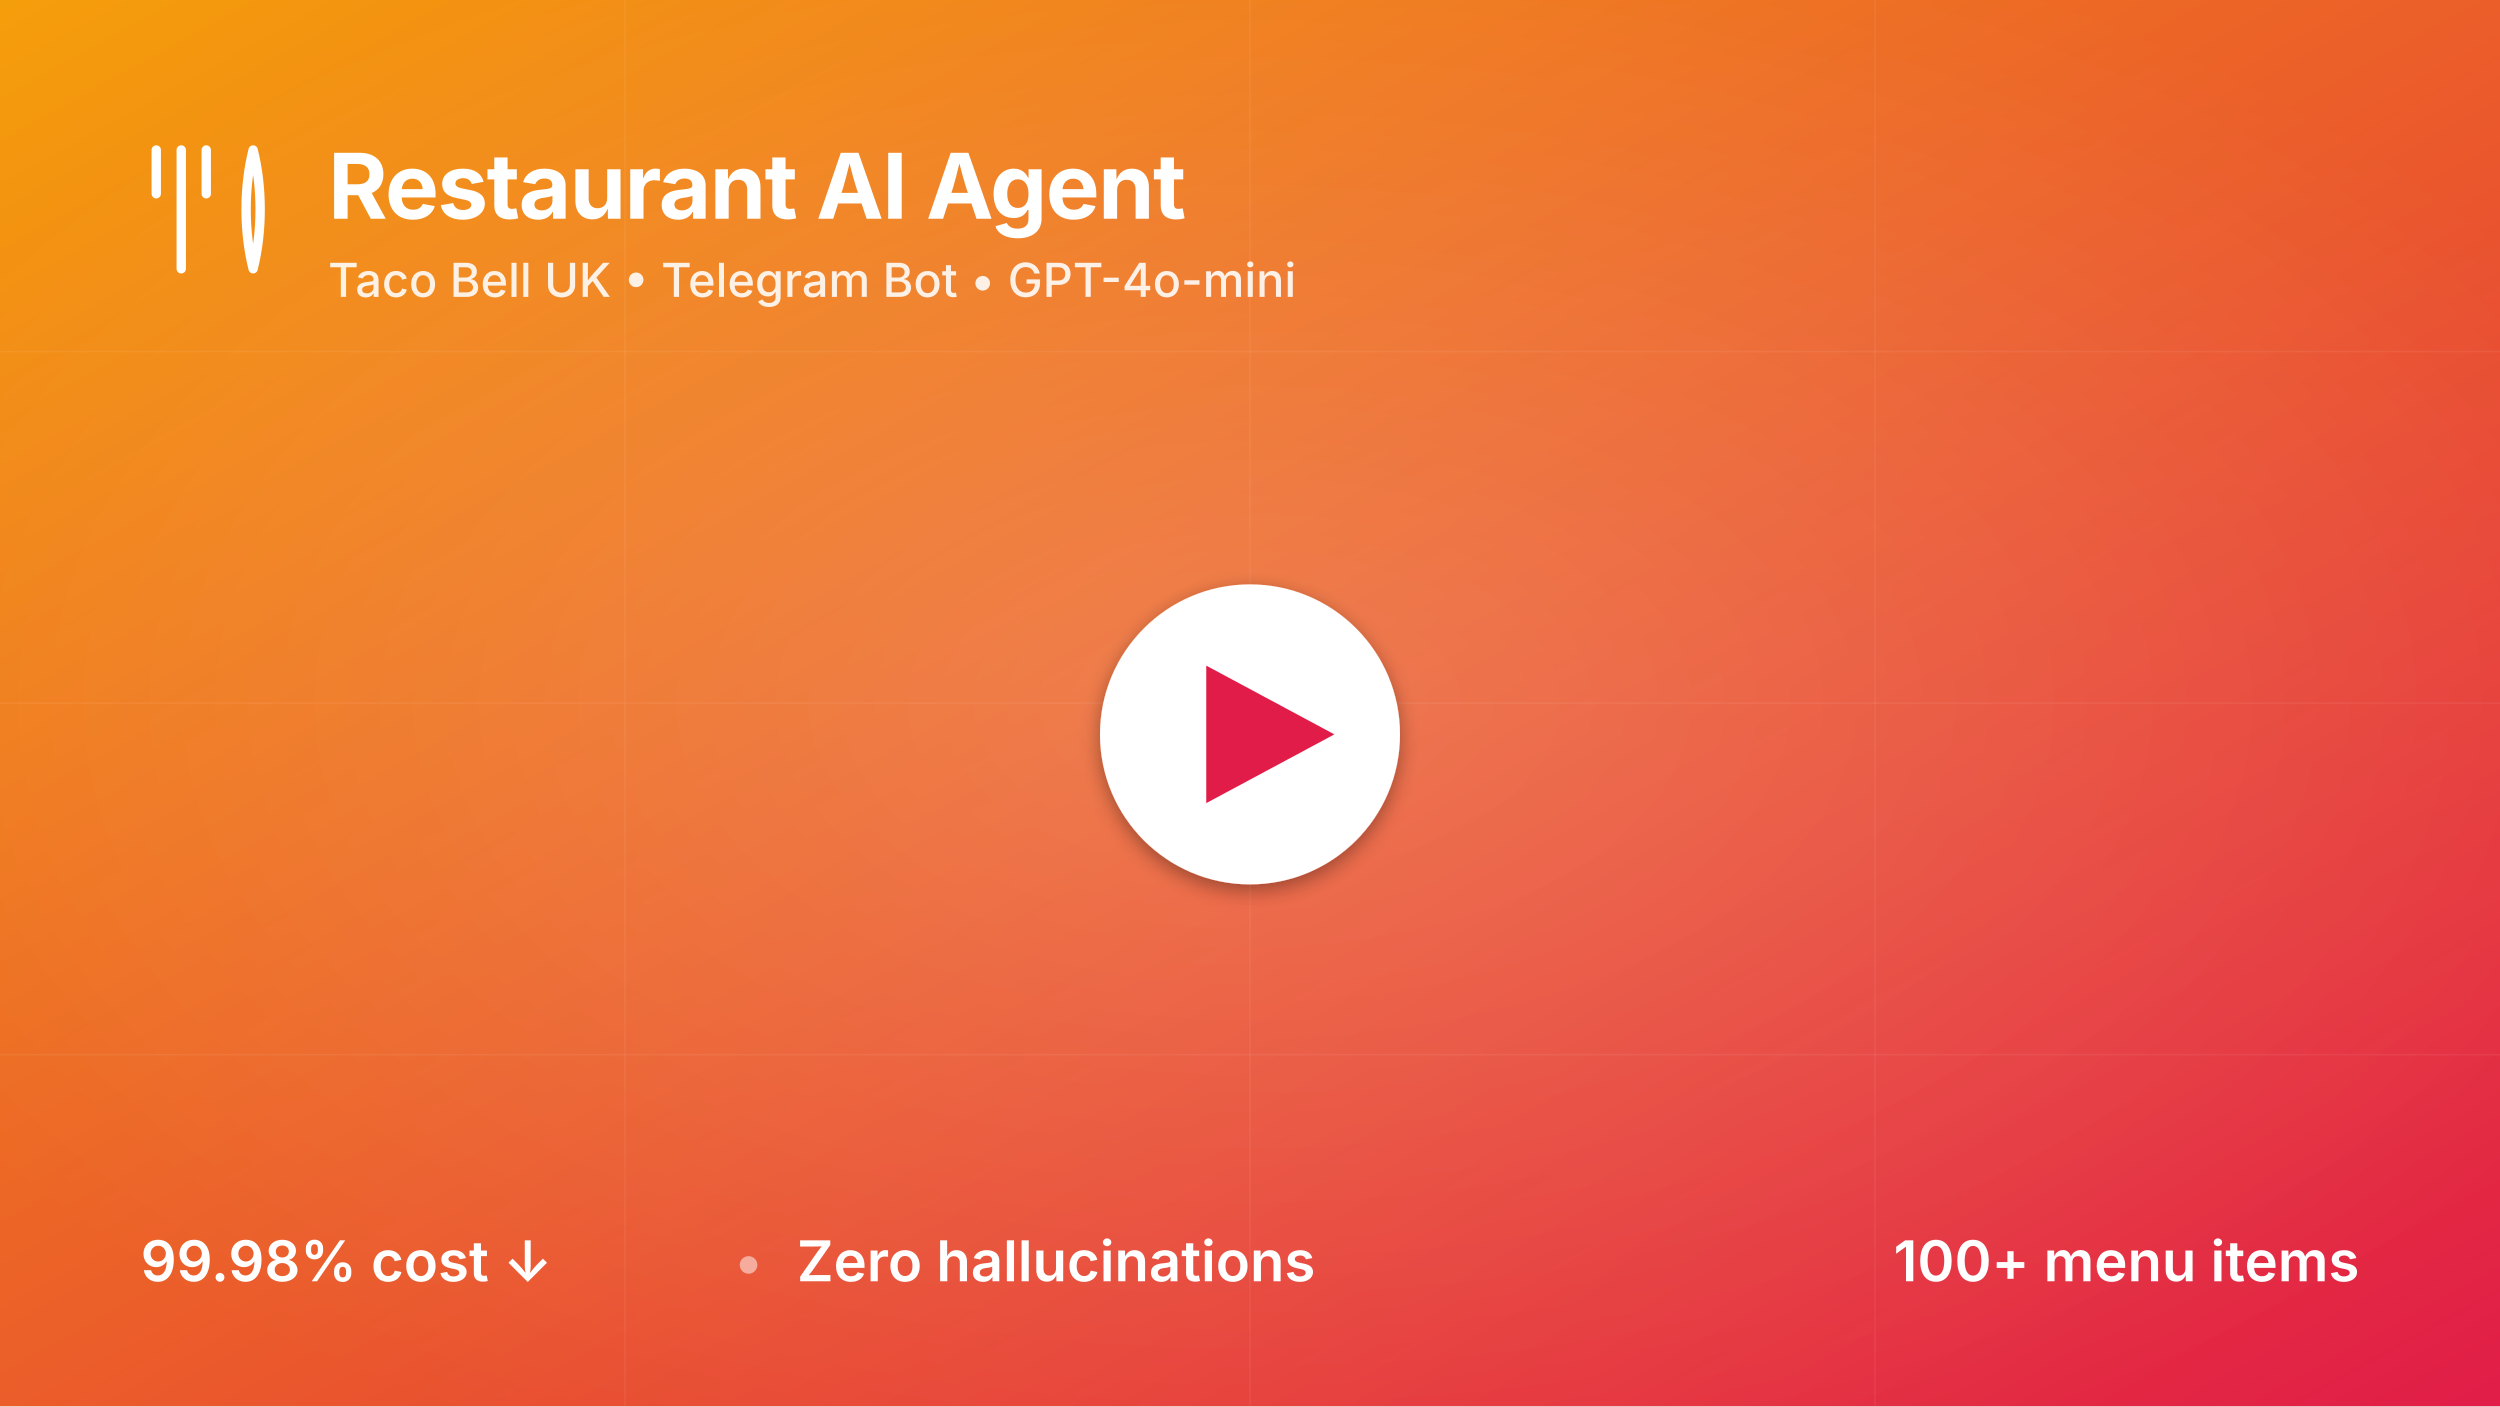
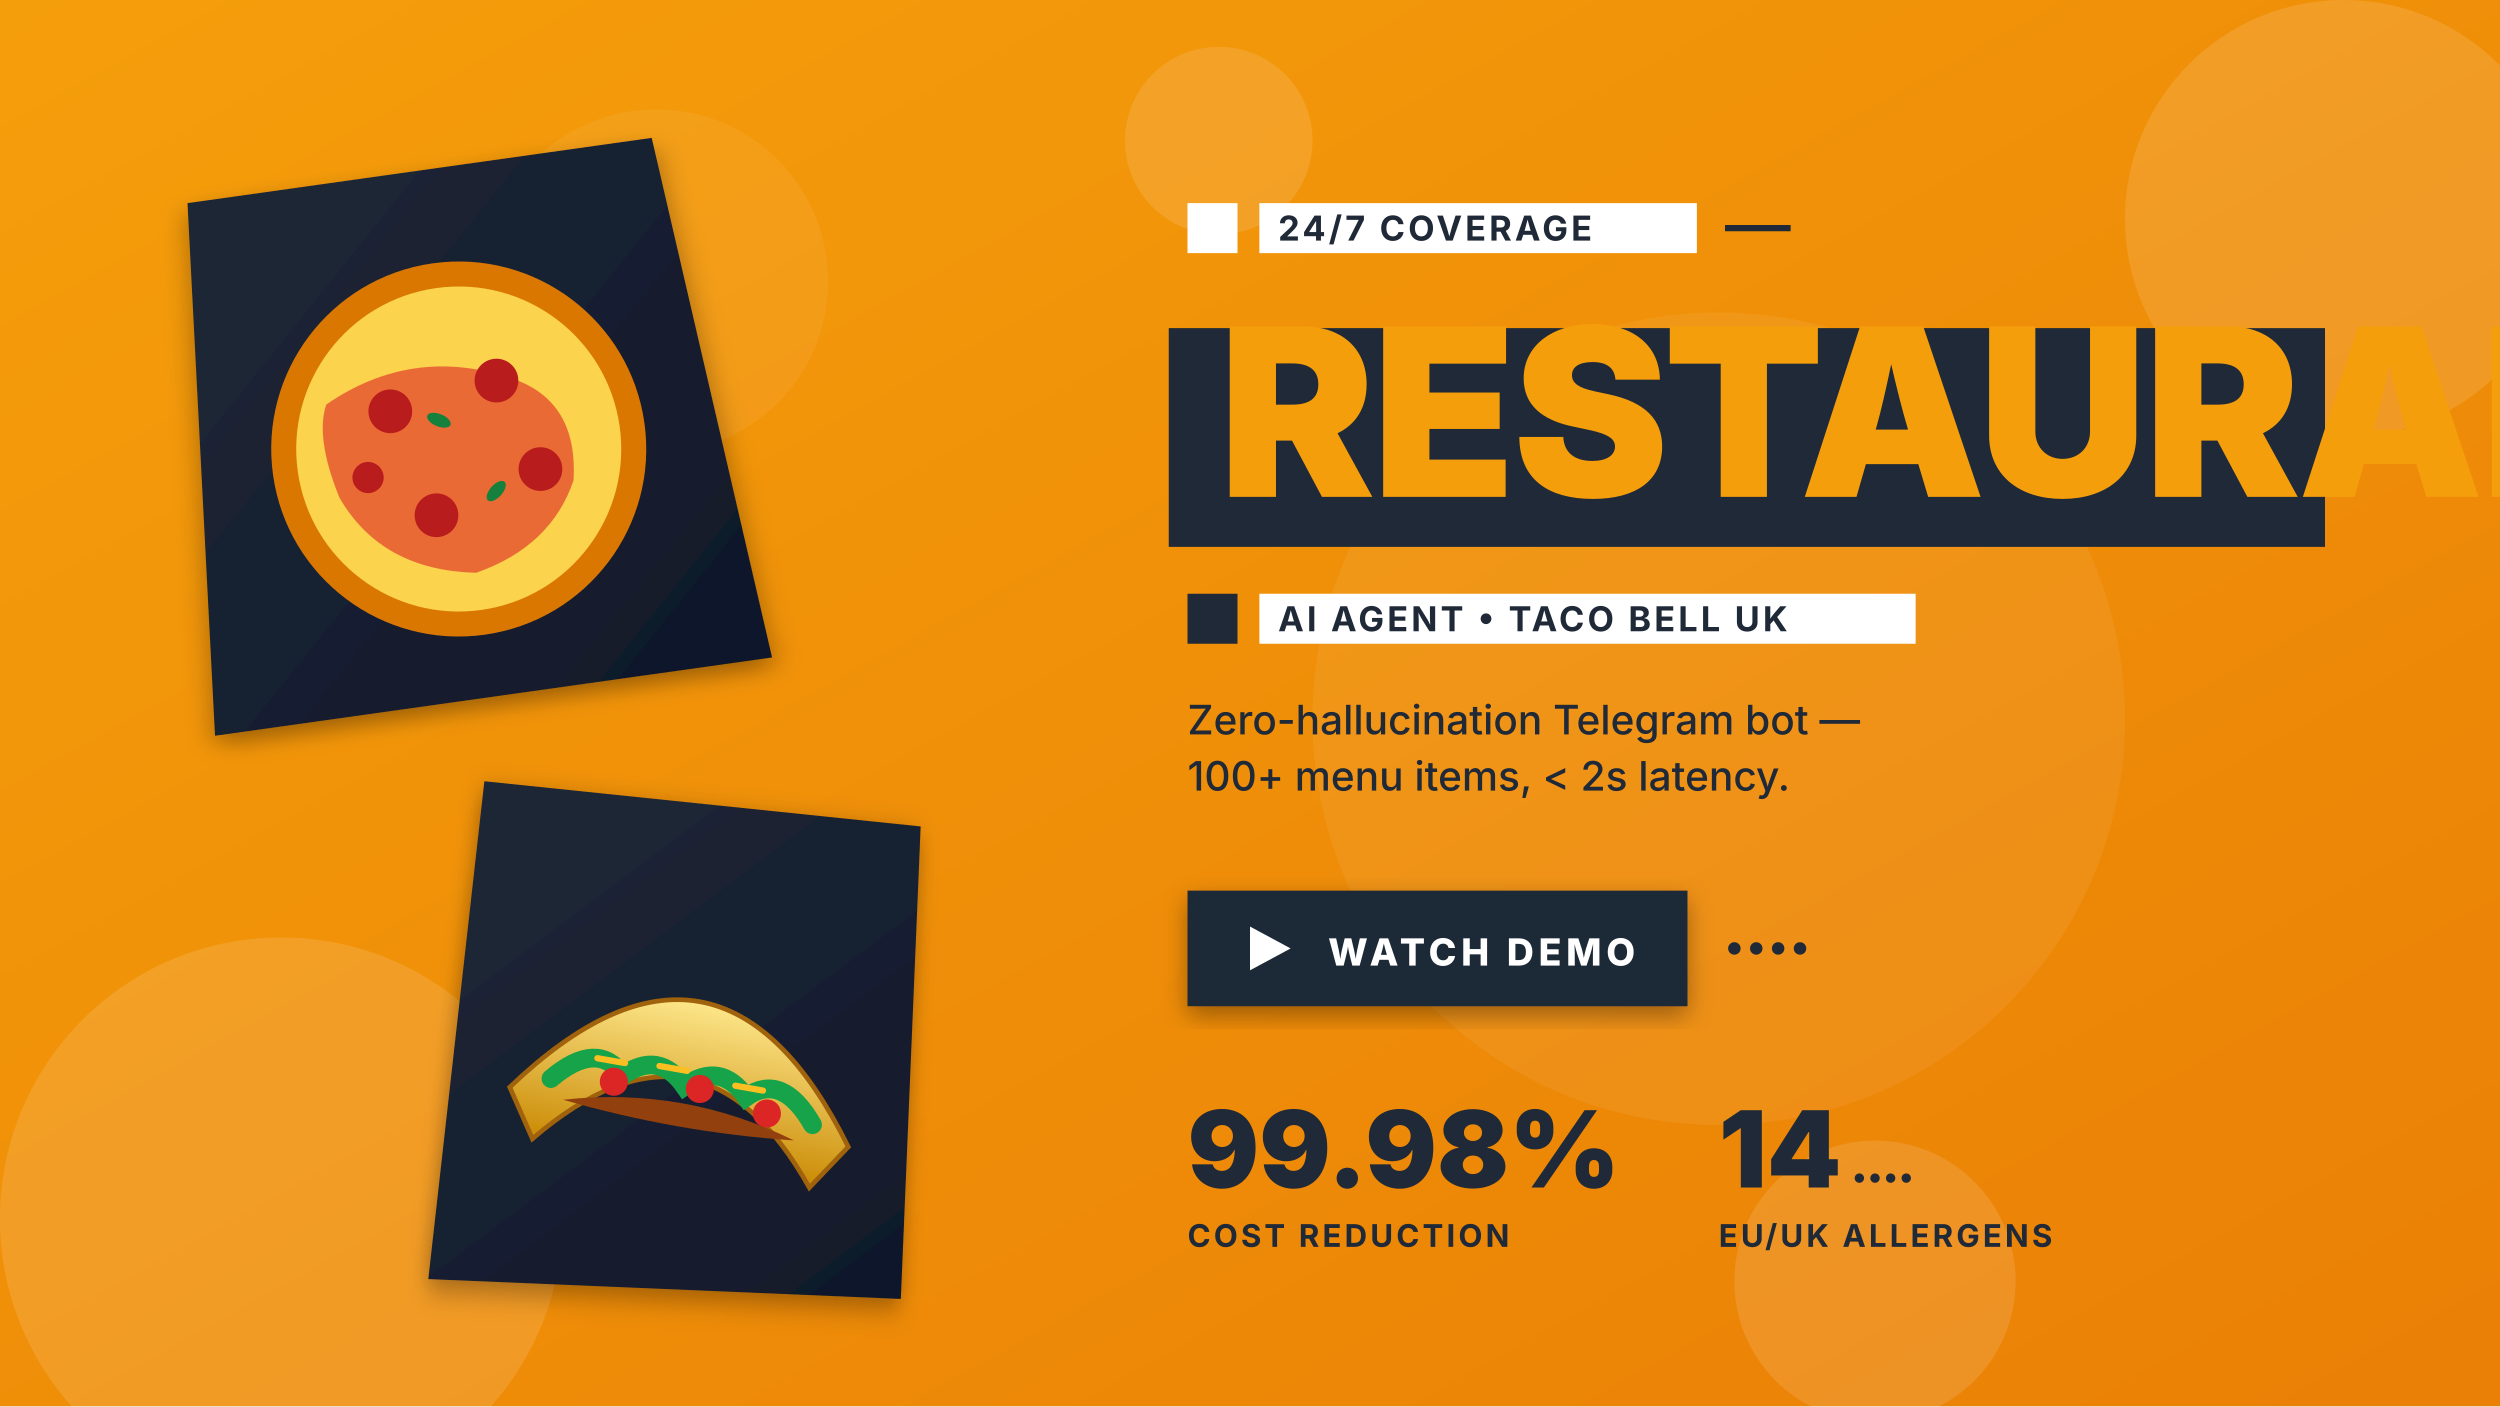
<svg xmlns="http://www.w3.org/2000/svg" viewBox="0 0 1600 900" role="img" aria-label="Restaurant AI Agent Taco Bell UK demo thumbnail">
  <defs>
    <linearGradient id="rstBg" x1="0" y1="0" x2="1" y2="1">
      <stop offset="0" stop-color="#F59E0B" />
-       <stop offset="1" stop-color="#E11D48" />
+       <stop offset="1" stop-color="#EA8006" />
    </linearGradient>
-     <radialGradient id="rstGlow" cx="0.5" cy="0.5" r="0.6">
-       <stop offset="0" stop-color="#ffffff" stop-opacity="0.18" />
-       <stop offset="1" stop-color="#ffffff" stop-opacity="0" />
-     </radialGradient>
+     <linearGradient id="tacoShell" x1="0" y1="0" x2="0" y2="1">
+       <stop offset="0" stop-color="#FDE68A" />
+       <stop offset="1" stop-color="#CA8A04" />
+     </linearGradient>
+     <linearGradient id="darkTile" x1="0" y1="0" x2="1" y2="1">
+       <stop offset="0" stop-color="#1F2937" />
+       <stop offset="1" stop-color="#0F172A" />
+     </linearGradient>
    <filter id="rstShadow" x="-20%" y="-20%" width="140%" height="140%">
-       <feGaussianBlur in="SourceAlpha" stdDeviation="6" />
-       <feOffset dx="0" dy="4" result="offsetblur" />
+       <feGaussianBlur in="SourceAlpha" stdDeviation="8" />
+       <feOffset dx="0" dy="6" result="o" />
      <feComponentTransfer>
        <feFuncA type="linear" slope="0.35" />
      </feComponentTransfer>
      <feMerge>
        <feMergeNode />
        <feMergeNode in="SourceGraphic" />
      </feMerge>
    </filter>
  </defs>
  <rect width="1600" height="900" fill="url(#rstBg)" />
-   <rect width="1600" height="900" fill="url(#rstGlow)" />
-   <g stroke="#ffffff" stroke-opacity="0.06" stroke-width="1">
-     <path d="M0 225 H1600 M0 450 H1600 M0 675 H1600" />
-     <path d="M400 0 V900 M800 0 V900 M1200 0 V900" />
+   <g fill="#ffffff" opacity="0.12">
+     <circle cx="180" cy="780" r="180" />
+     <circle cx="1500" cy="140" r="140" />
+     <circle cx="1200" cy="820" r="90" />
+     <circle cx="780" cy="90" r="60" />
  </g>
-   <g transform="translate(90 90)" fill="#ffffff">
-     <path d="M10 6 V34 M26 6 V34 M42 6 V34 M26 34 V82" stroke="#ffffff" stroke-width="6" stroke-linecap="round" fill="none" />
-     <path d="M72 6 C78 30 78 58 72 82 M72 6 C66 30 66 58 72 82" stroke="#ffffff" stroke-width="6" stroke-linecap="round" fill="none" />
+   <g fill="#ffffff" opacity="0.06">
+     <circle cx="1100" cy="460" r="260" />
+     <circle cx="420" cy="180" r="110" />
  </g>
-   <g font-family="Inter, Segoe UI, system-ui, sans-serif" fill="#ffffff">
-     <text x="210" y="140" font-size="58" font-weight="700" letter-spacing="-1">Restaurant AI Agent</text>
-     <text x="210" y="190" font-size="30" font-weight="500" fill-opacity="0.88">Taco Bell UK • Telegram Bot • GPT-4o-mini</text>
+   <g transform="translate(120 130) rotate(-8)" filter="url(#rstShadow)">
+     <path d="M0 0 L300 0 L330 340 L-30 340 Z" fill="url(#darkTile)" />
+     <g transform="translate(150 180)">
+       <circle r="120" fill="#D97706" />
+       <circle r="104" fill="#FCD34D" />
+       <path d="M-80 -40 Q -20 -70 40 -40 Q 80 -20 70 30 Q 50 70 0 80 Q -60 70 -80 20 Q -90 -20 -80 -40 Z" fill="#DC2626" opacity="0.6" />
+       <circle cx="-40" cy="-30" r="14" fill="#B91C1C" />
+       <circle cx="30" cy="-40" r="14" fill="#B91C1C" />
+       <circle cx="50" cy="20" r="14" fill="#B91C1C" />
+       <circle cx="-20" cy="40" r="14" fill="#B91C1C" />
+       <circle cx="-60" cy="10" r="10" fill="#B91C1C" />
+       <ellipse cx="-10" cy="-20" rx="8" ry="4" fill="#15803D" transform="rotate(30 -10 -20)" />
+       <ellipse cx="20" cy="30" rx="8" ry="4" fill="#15803D" transform="rotate(-40 20 30)" />
+     </g>
  </g>
-   <g transform="translate(800 470)" filter="url(#rstShadow)">
-     <circle r="96" fill="#ffffff" />
-     <path d="M-28 -44 L54 0 L-28 44 Z" fill="#E11D48" />
+   <g transform="translate(310 500) rotate(10)" filter="url(#rstShadow)">
+     <path d="M0 0 L280 -20 L320 280 L20 320 Z" fill="url(#darkTile)" />
+     <g transform="translate(160 150)">
+       <path d="M-110 40 Q 0 -110 110 40 L 90 70 Q 0 -40 -90 70 Z" fill="url(#tacoShell)" stroke="#A16207" stroke-width="3" />
+       <path d="M-85 30 Q -60 0 -40 20 Q -20 0 0 20 Q 20 0 40 20 Q 60 0 85 30" fill="none" stroke="#16A34A" stroke-width="12" stroke-linecap="round" />
+       <circle cx="-45" cy="25" r="9" fill="#DC2626" />
+       <circle cx="10" cy="20" r="9" fill="#DC2626" />
+       <circle cx="55" cy="28" r="9" fill="#DC2626" />
+       <rect x="-60" y="10" width="22" height="4" rx="2" fill="#FBBF24" />
+       <rect x="-20" y="8" width="22" height="4" rx="2" fill="#FBBF24" />
+       <rect x="30" y="12" width="22" height="4" rx="2" fill="#FBBF24" />
+       <path d="M-75 42 Q 0 20 75 42 Q 0 50 -75 42 Z" fill="#92400E" />
+     </g>
  </g>
-   <g font-family="Inter, Segoe UI, system-ui, sans-serif" fill="#ffffff">
-     <text x="90" y="820" font-size="36" font-weight="600">99.98% cost ↓</text>
-     <text x="470" y="820" font-size="36" font-weight="600" fill-opacity="0.5">•</text>
-     <text x="510" y="820" font-size="36" font-weight="600">Zero hallucinations</text>
-     <text x="1510" y="820" font-size="36" font-weight="600" text-anchor="end">100+ menu items</text>
+   <g font-family="Inter, Segoe UI, system-ui, sans-serif">
+     <g transform="translate(760 130)">
+       <rect x="0" y="0" width="32" height="32" fill="#ffffff" />
+       <rect x="46" y="0" width="280" height="32" fill="#ffffff" />
+       <text x="58" y="24" font-size="22" font-weight="700" fill="#1F2937" letter-spacing="2">24/7 COVERAGE</text>
+       <rect x="344" y="14" width="42" height="4" fill="#1F2937" />
+     </g>
+     <g transform="translate(760 210)">
+       <rect x="-12" y="0" width="740" height="140" fill="#1F2937" />
+       <text x="20" y="108" font-size="150" font-weight="900" fill="#F59E0B" letter-spacing="-2" font-family="'Arial Black', Impact, Inter, sans-serif">RESTAURANT</text>
+     </g>
+     <g transform="translate(760 380)">
+       <rect x="0" y="0" width="32" height="32" fill="#1F2937" />
+       <rect x="46" y="0" width="420" height="32" fill="#ffffff" />
+       <text x="58" y="24" font-size="22" font-weight="700" fill="#1F2937" letter-spacing="2">AI AGENT • TACO BELL UK</text>
+     </g>
+     <g transform="translate(760 470)">
+       <text x="0" y="0" font-size="26" font-weight="500" fill="#1F2937">Zero-hallucination Telegram bot —</text>
+       <text x="0" y="36" font-size="26" font-weight="500" fill="#1F2937">100+ menu items, &lt; 2s latency.</text>
+     </g>
+     <g transform="translate(760 570)" filter="url(#rstShadow)">
+       <rect x="0" y="0" width="320" height="74" fill="#1F2937" />
+       <path d="M40 23 L40 51 L66 37 Z" fill="#ffffff" />
+       <text x="90" y="48" font-size="24" font-weight="800" fill="#ffffff" letter-spacing="3">WATCH DEMO</text>
+     </g>
+     <g transform="translate(1110 607)" fill="#1F2937">
+       <circle cx="0" cy="0" r="4" />
+       <circle cx="14" cy="0" r="4" />
+       <circle cx="28" cy="0" r="4" />
+       <circle cx="42" cy="0" r="4" />
+     </g>
+     <g transform="translate(760 720)">
+       <text x="0" y="40" font-size="68" font-weight="900" fill="#1F2937" font-family="'Arial Black', Impact, Inter, sans-serif">99.98%</text>
+       <text x="0" y="78" font-size="20" font-weight="700" fill="#1F2937" letter-spacing="2">COST REDUCTION</text>
+       <text x="340" y="40" font-size="68" font-weight="900" fill="#1F2937" font-family="'Arial Black', Impact, Inter, sans-serif">14</text>
+       <text x="340" y="78" font-size="20" font-weight="700" fill="#1F2937" letter-spacing="2">EU/UK ALLERGENS</text>
+       <g transform="translate(430 34)" fill="#1F2937">
+         <circle cx="0" cy="0" r="3" />
+         <circle cx="10" cy="0" r="3" />
+         <circle cx="20" cy="0" r="3" />
+         <circle cx="30" cy="0" r="3" />
+       </g>
+     </g>
  </g>
</svg>
